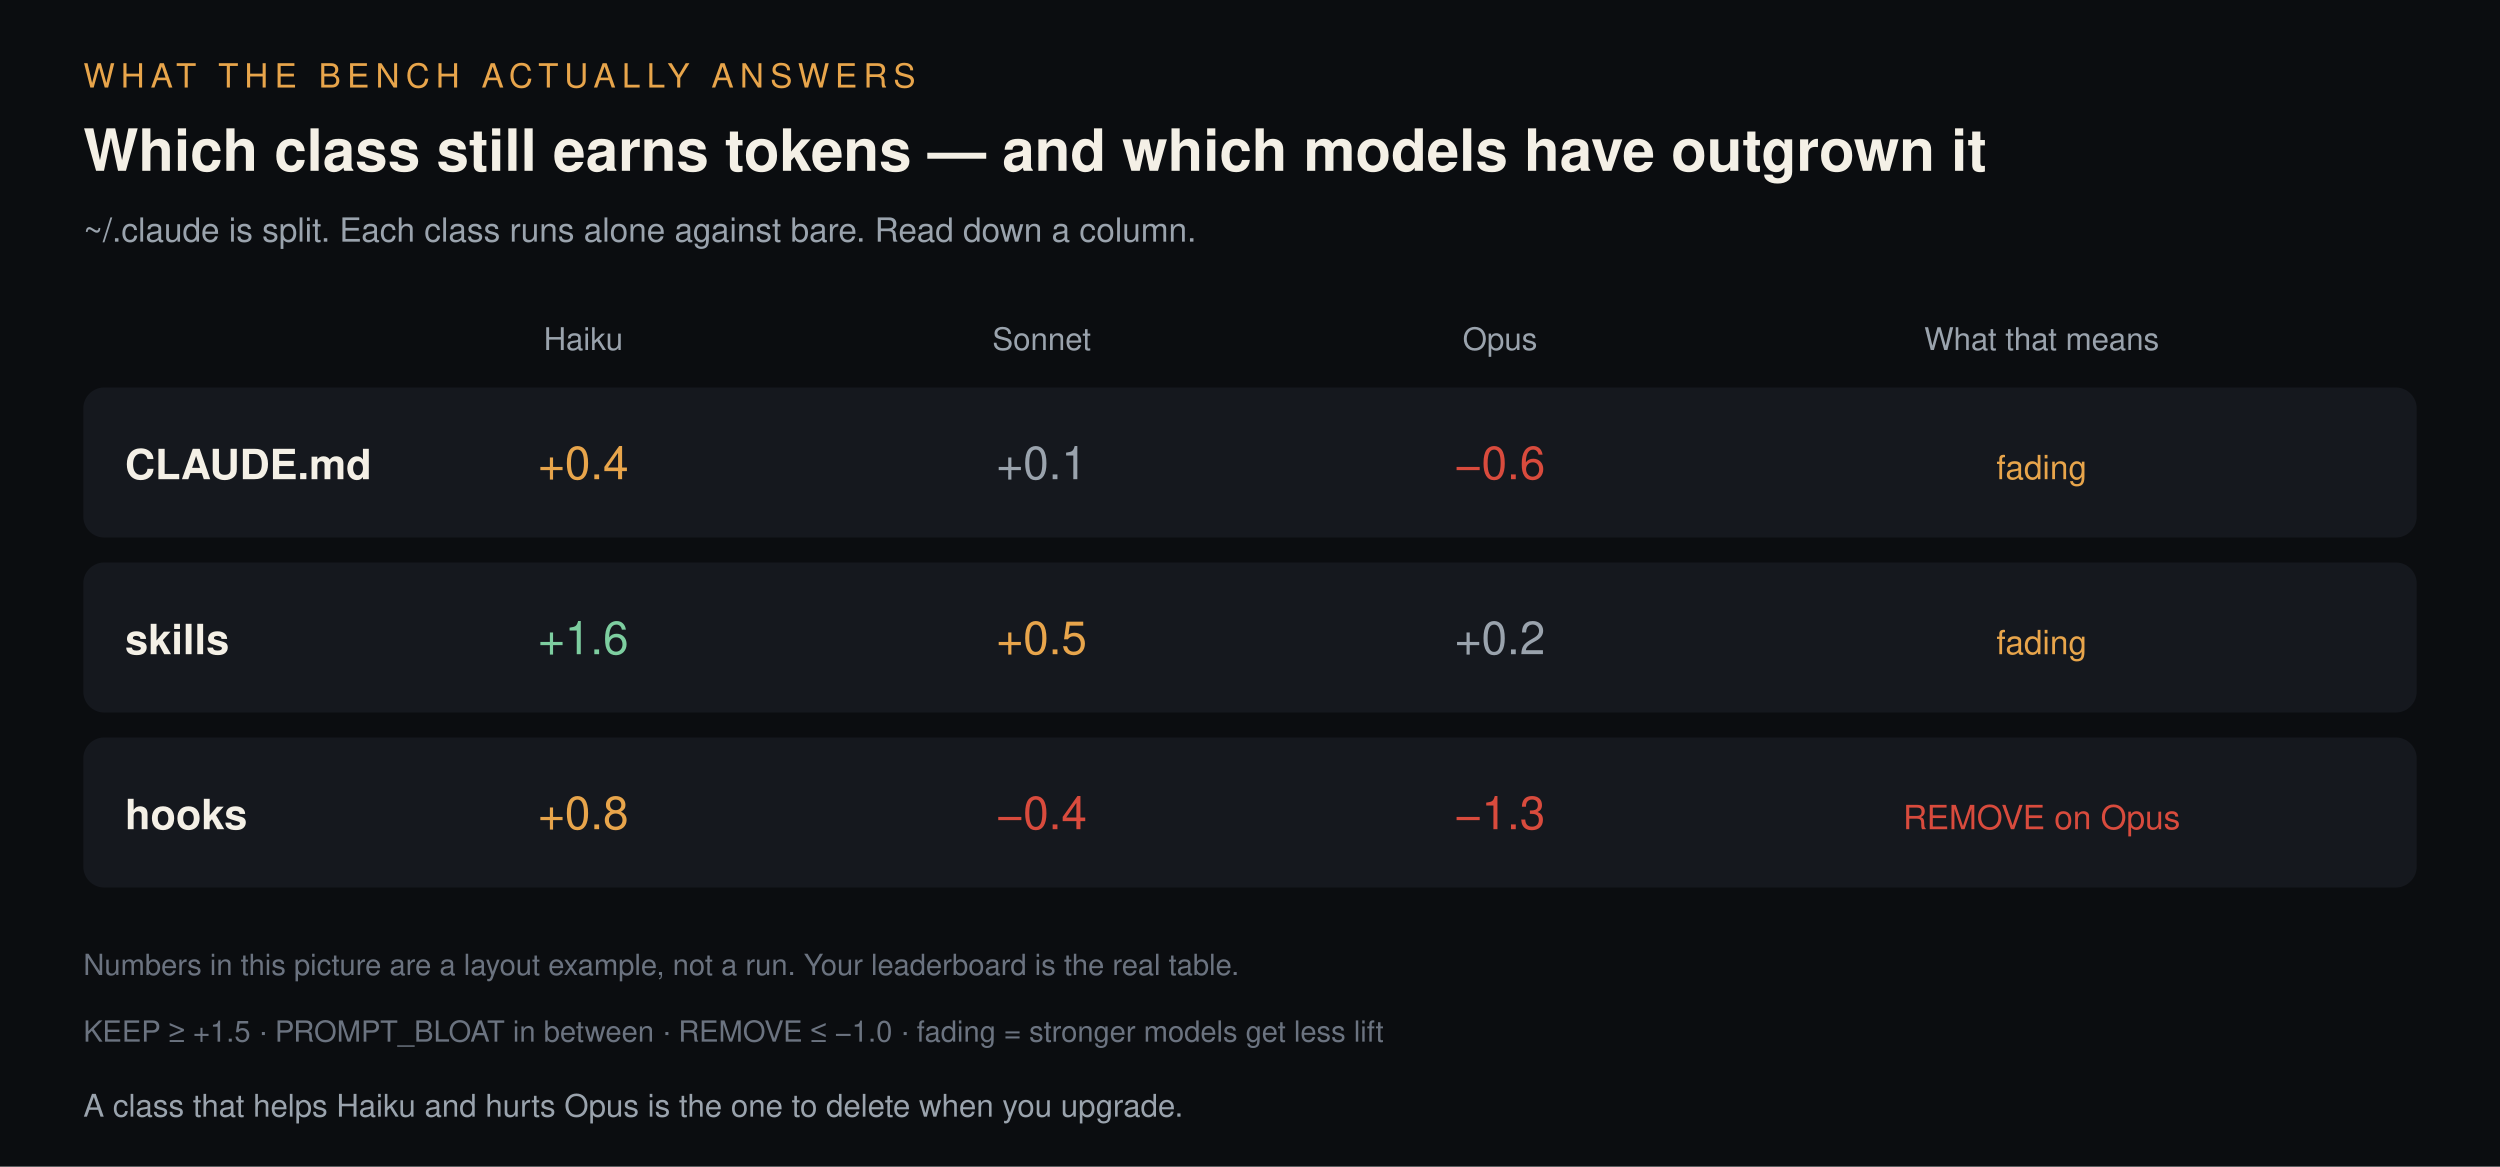
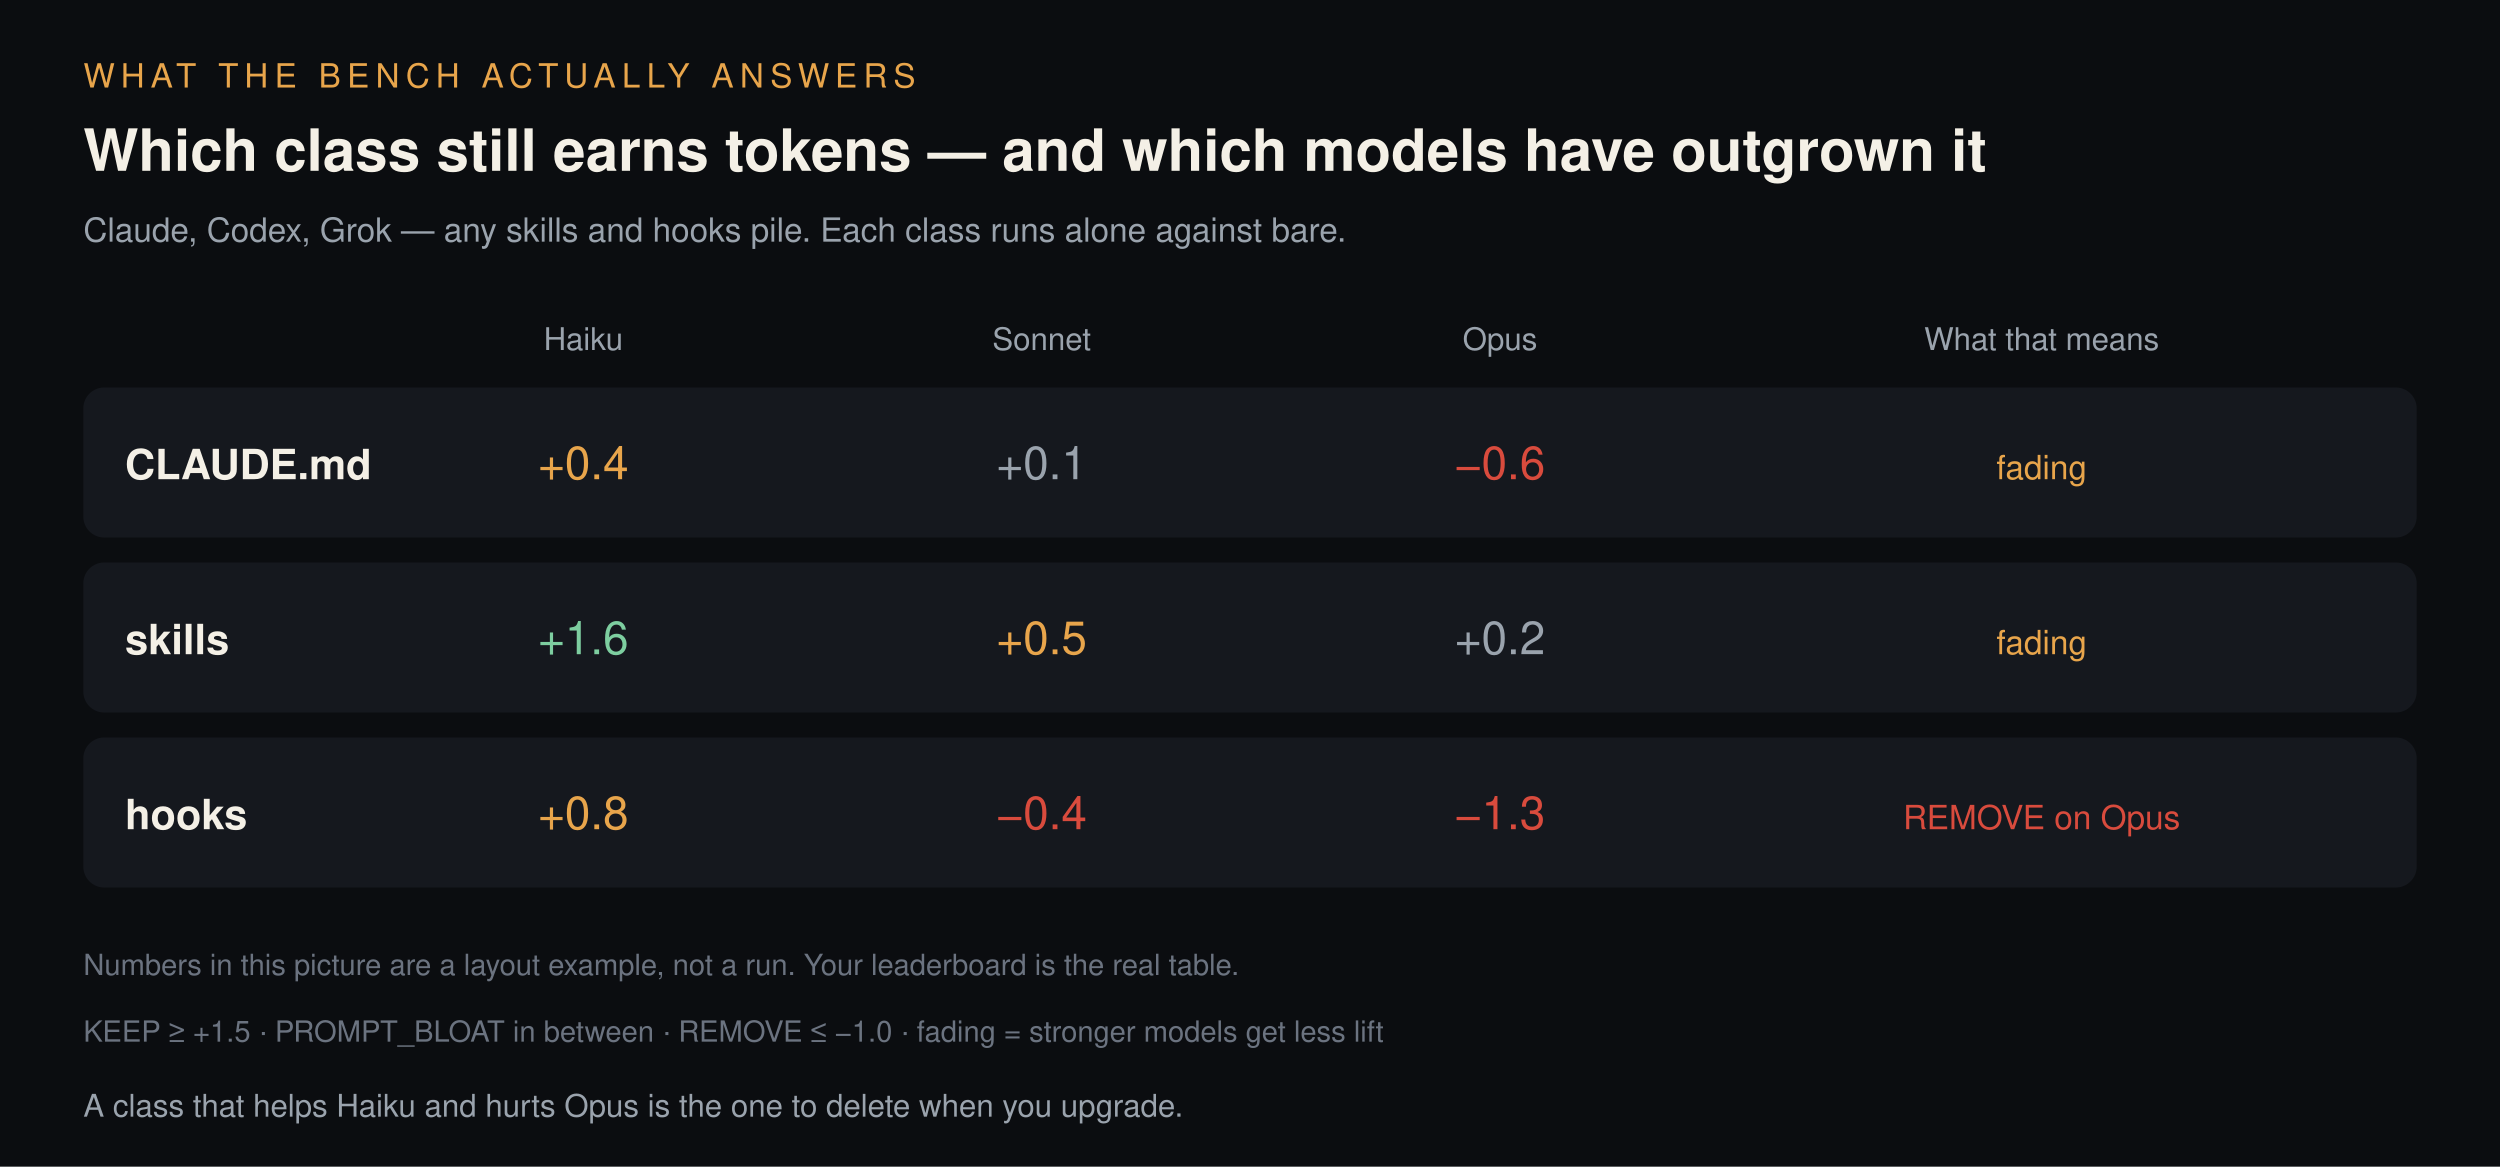
<svg xmlns="http://www.w3.org/2000/svg" width="1200" height="560" viewBox="0 0 1200 560" role="img" aria-label="Your Claude home is split into classes. Each class is scored alone against bare, across models.">
  <rect width="1200" height="560" fill="#0b0d10" />
  <g font-family="ui-sans-serif, system-ui, -apple-system, Segoe UI, Helvetica, Arial, sans-serif">
    <text x="40" y="42" fill="#e8a54b" font-size="16" letter-spacing="3">WHAT THE BENCH ACTUALLY ANSWERS</text>
    <text x="40" y="82" fill="#f4f0e6" font-size="28" font-weight="700">Which class still earns tokens — and which models have outgrown it</text>
-     <text x="40" y="116" fill="#9aa3ad" font-size="16">~/.claude is split. Each class runs alone against bare. Read down a column.</text>
+     <text x="40" y="116" fill="#9aa3ad" font-size="16">Claude, Codex, Grok — any skills and hooks pile. Each class runs alone against bare.</text>
    <text x="280" y="168" text-anchor="middle" fill="#9aa3ad" font-size="15">Haiku</text>
    <text x="500" y="168" text-anchor="middle" fill="#9aa3ad" font-size="15">Sonnet</text>
    <text x="720" y="168" text-anchor="middle" fill="#9aa3ad" font-size="15">Opus</text>
    <text x="980" y="168" text-anchor="middle" fill="#9aa3ad" font-size="15">What that means</text>
    <rect x="40" y="186" width="1120" height="72" rx="10" fill="#15181e" />
    <text x="60" y="230" fill="#f4f0e6" font-size="20" font-weight="700">CLAUDE.md</text>
    <text x="280" y="230" text-anchor="middle" fill="#e8a54b" font-size="22">+0.4</text>
    <text x="500" y="230" text-anchor="middle" fill="#9aa3ad" font-size="22">+0.1</text>
    <text x="720" y="230" text-anchor="middle" fill="#d94b3d" font-size="22">−0.6</text>
    <text x="980" y="230" text-anchor="middle" fill="#e8a54b" font-size="16">fading</text>
    <rect x="40" y="270" width="1120" height="72" rx="10" fill="#15181e" />
    <text x="60" y="314" fill="#f4f0e6" font-size="20" font-weight="700">skills</text>
    <text x="280" y="314" text-anchor="middle" fill="#7dcea0" font-size="22">+1.6</text>
    <text x="500" y="314" text-anchor="middle" fill="#e8a54b" font-size="22">+0.5</text>
    <text x="720" y="314" text-anchor="middle" fill="#9aa3ad" font-size="22">+0.2</text>
    <text x="980" y="314" text-anchor="middle" fill="#e8a54b" font-size="16">fading</text>
    <rect x="40" y="354" width="1120" height="72" rx="10" fill="#15181e" />
    <text x="60" y="398" fill="#f4f0e6" font-size="20" font-weight="700">hooks</text>
    <text x="280" y="398" text-anchor="middle" fill="#e8a54b" font-size="22">+0.8</text>
    <text x="500" y="398" text-anchor="middle" fill="#d94b3d" font-size="22">−0.4</text>
    <text x="720" y="398" text-anchor="middle" fill="#d94b3d" font-size="22">−1.3</text>
    <text x="980" y="398" text-anchor="middle" fill="#d94b3d" font-size="16">REMOVE on Opus</text>
    <text x="40" y="468" fill="#6b7380" font-size="14">Numbers in this picture are a layout example, not a run. Your leaderboard is the real table.</text>
    <text x="40" y="500" fill="#6b7380" font-size="14">KEEP ≥ +1.5 · PROMPT_BLOAT in between · REMOVE ≤ −1.0 · fading = stronger models get less lift</text>
    <text x="40" y="536" fill="#9aa3ad" font-size="15">A class that helps Haiku and hurts Opus is the one to delete when you upgrade.</text>
  </g>
</svg>
